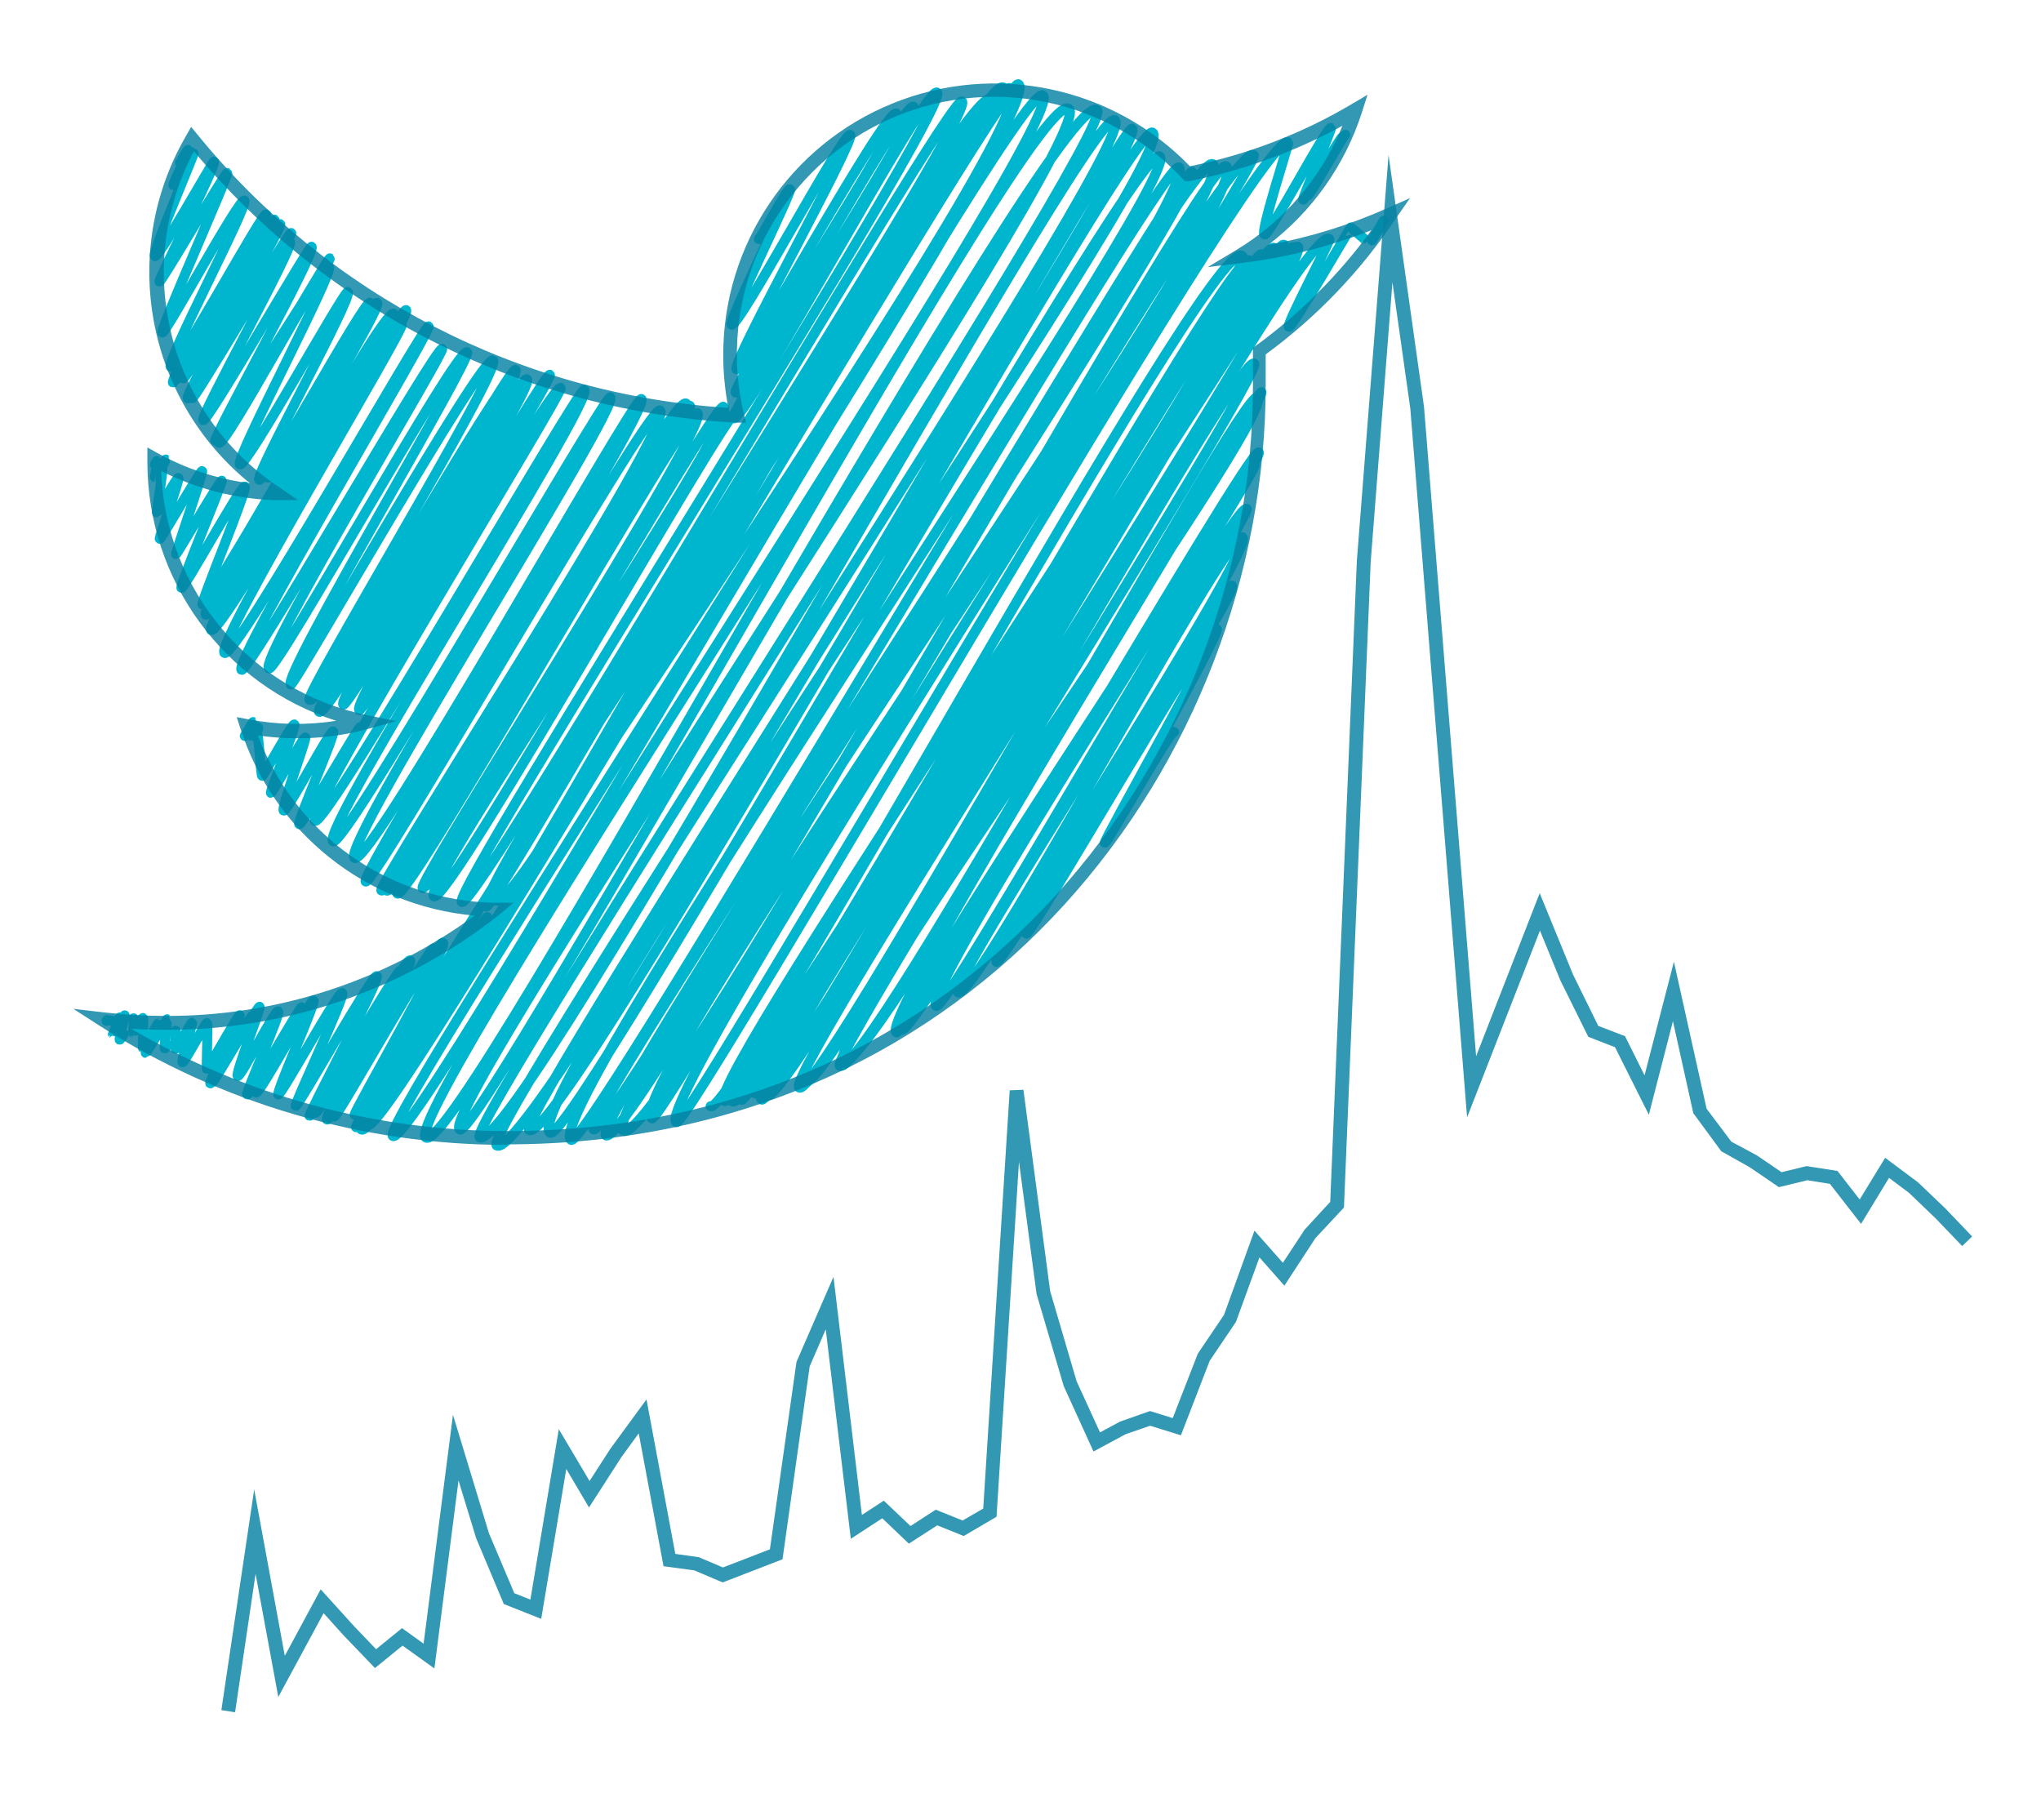
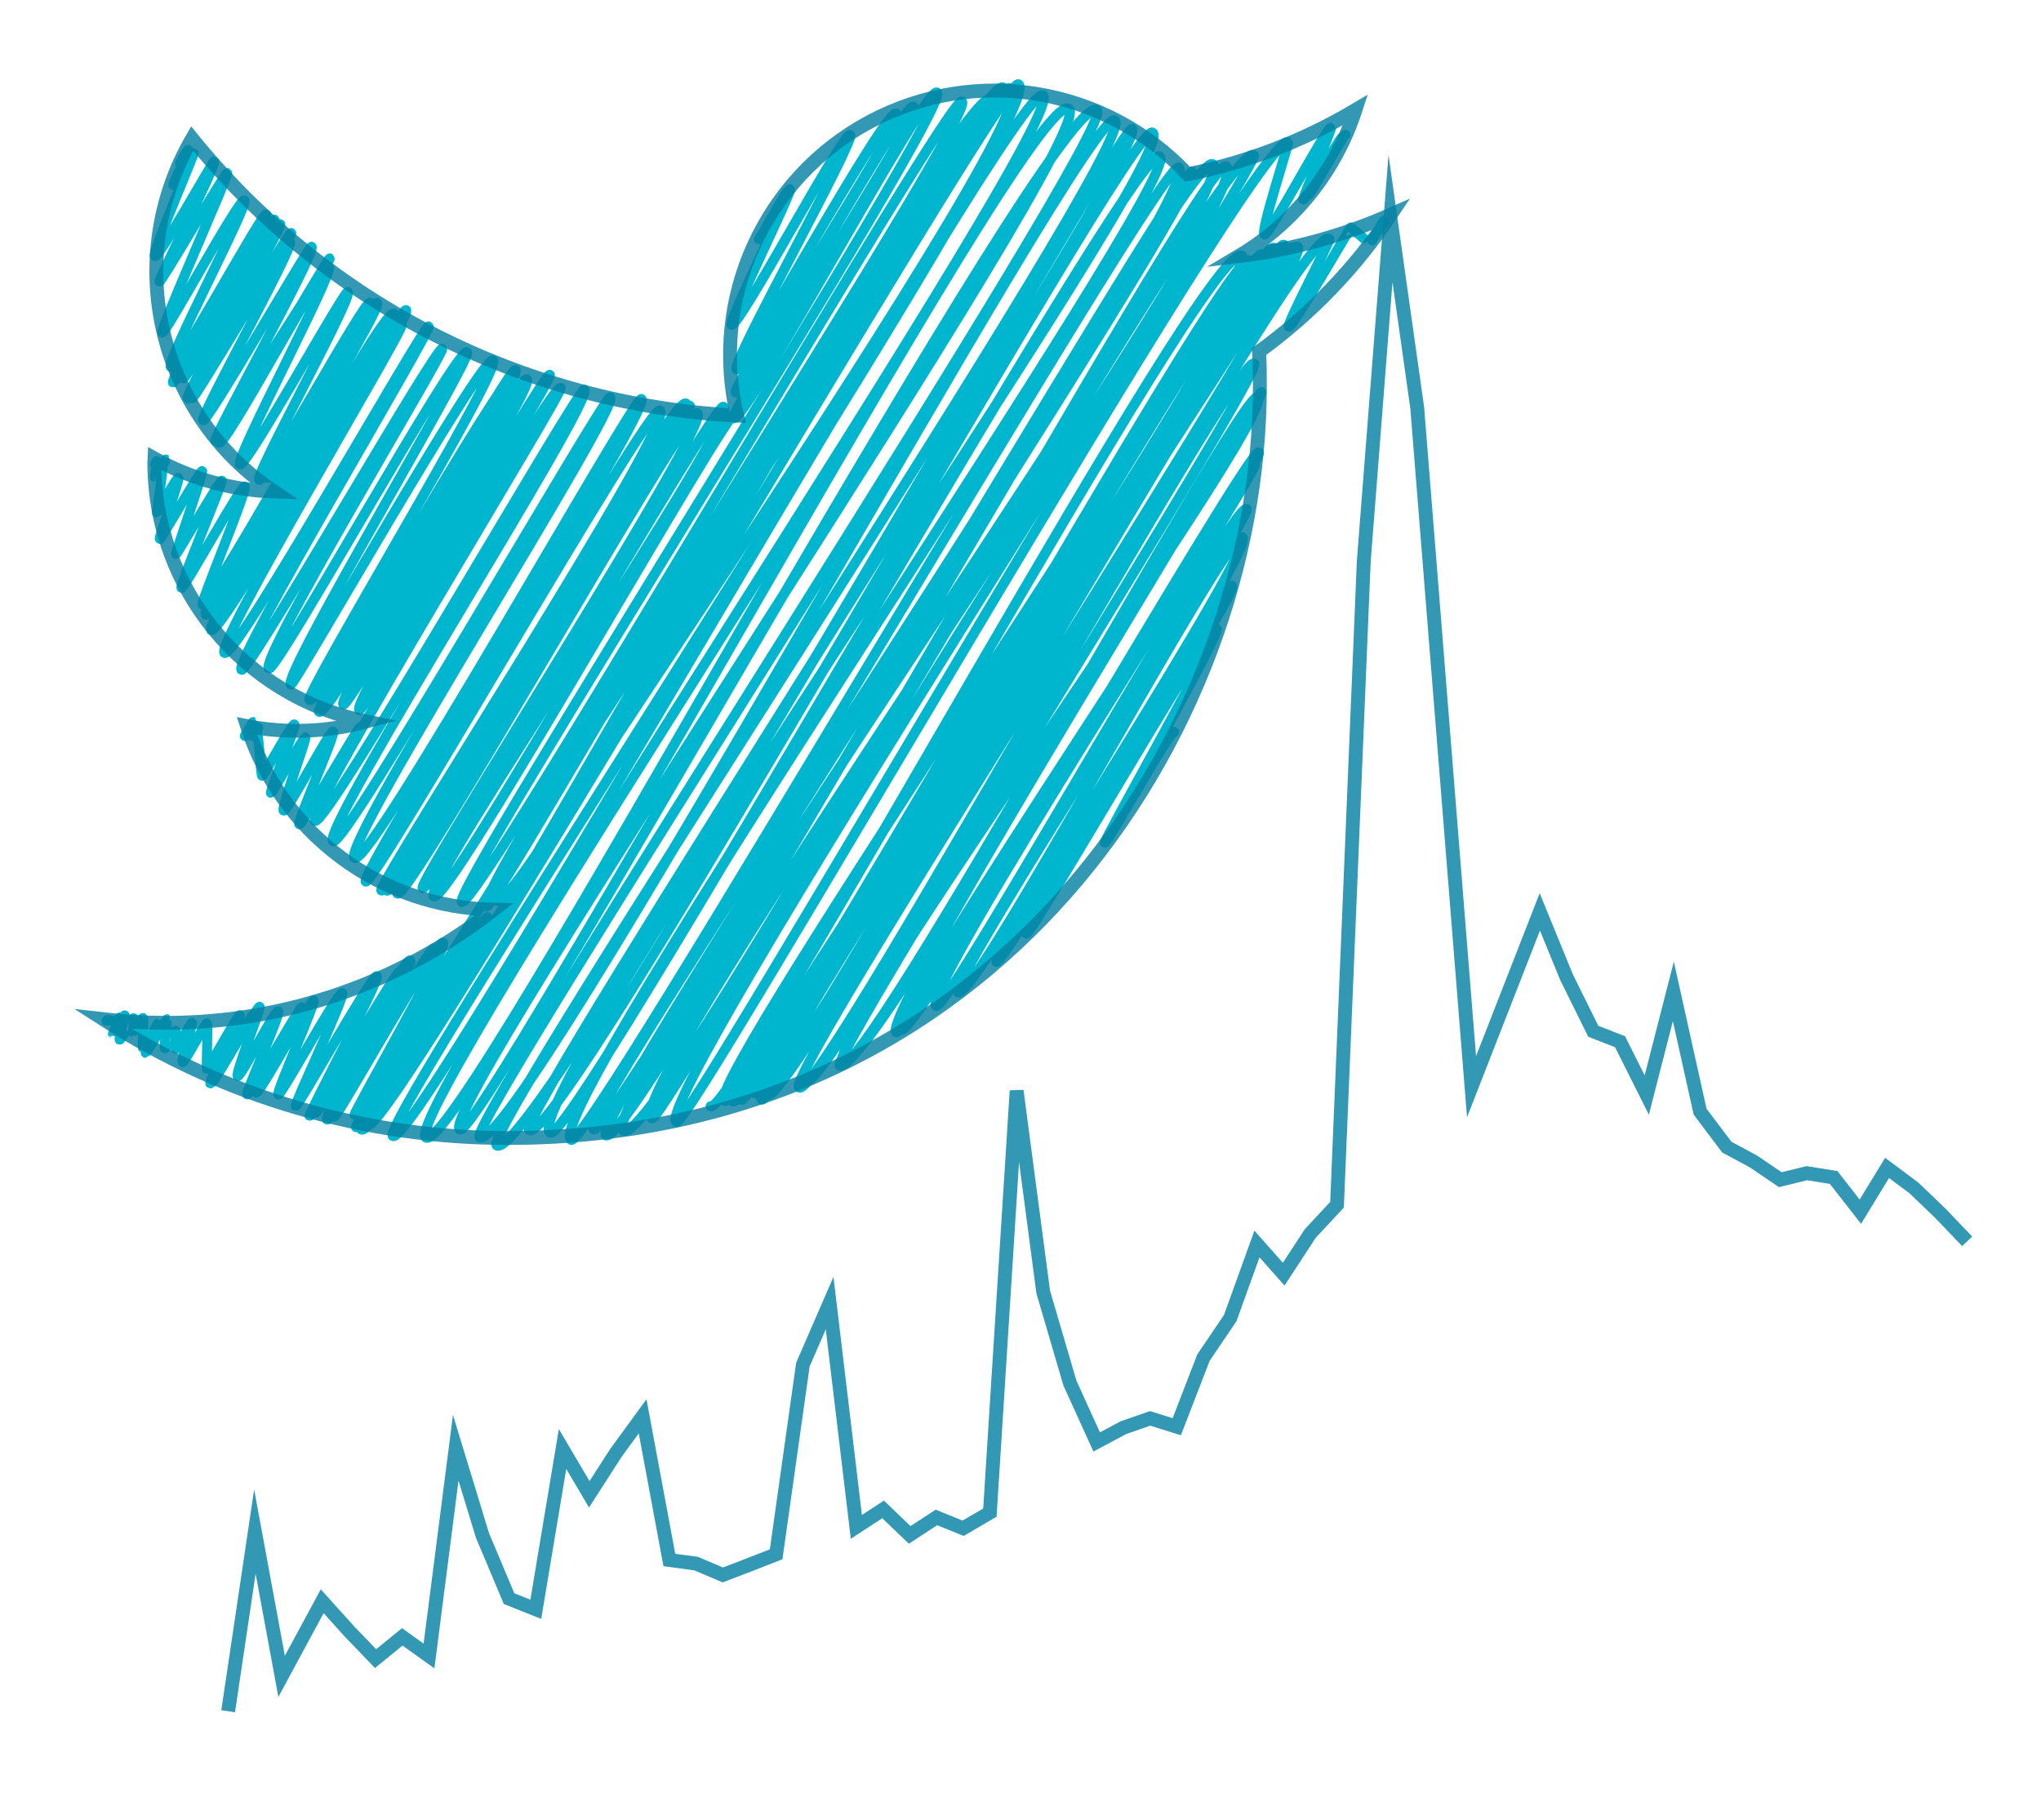
<svg xmlns="http://www.w3.org/2000/svg" id="Layer_1" data-name="Layer 1" viewBox="0 0 147.34 131.34">
  <defs>
-     <style>.cls-1{fill:none;stroke:#00b6cf;stroke-linecap:round;stroke-linejoin:round;stroke-width:0.72px;}.cls-2{fill:#0681a2;opacity:0.82;}</style>
+     <style>.cls-1,.cls-2{fill:none;}.cls-1{stroke:#00b6cf;stroke-linecap:round;stroke-linejoin:round;stroke-width:0.72px;}.cls-2{stroke:#0681a2;stroke-miterlimit:10;opacity:0.82;}</style>
  </defs>
  <g id="path3611">
    <path class="cls-1" d="M19.85,35.27c-.08-.06-5.06,8.47-5.23,8.37s3.29-8.37,3.05-8.52-4.4,7.44-4.57,7.32,3-7.65,2.91-7.74S12.78,40,12.71,40s2-5.95,1.88-6-3,5-3.06,4.9S13,34.57,12.88,34.5,11.38,37,11.33,37s.48-3.16.38-3.22-.14.3-.17.28.44-.88.43-.89-.78,1.27-.79,1.27.19-1.15.15-1.17l-.15.25" />
    <path class="cls-1" d="M26,52.49c-.1-.07-4.22,7.15-4.4,7s2.66-6.56,2.45-6.69-3.35,5.85-3.57,5.71,1.68-5.21,1.56-5.28-2.35,4-2.48,4,1.85-4.84,1.69-4.94S19,56.09,18.92,56s-.25-2.85-.33-2.9-.07.17-.1.15.18-.75.15-.76-.42.71-.44.7.09-1.06.07-1.07l-.6,1" />
    <path class="cls-1" d="M53.23,29.65c-.65-.4-20.85,35.71-21.91,35.05s22.24-34.5,20.9-35.34C51.57,29,31.29,64.59,30.51,64.1c-.5-.32,20.92-33.59,19.84-34.27C49.58,29.35,29.55,65,28.69,64.5c-.45-.28,21.72-34.83,21.11-35.21s-21.25,35.35-21.86,35c-1.2-.75,22.84-34.37,21.59-35.16s-20.88,35.82-22,35.14C27.11,64,48.89,30.41,47.64,29.63c-.8-.5-20.63,34.37-21.24,34S47.15,29.34,46.3,28.8c-.47-.29-19.55,33.84-20.7,33.13S44.91,29.22,44.05,28.68c-.36-.22-19.17,32.59-20,32.05-1.07-.67,19-32,18.13-32.6-.37-.23-18.63,31.63-19.44,31.12S40.79,28.16,40.48,28c-.63-.39-14.18,23.48-14.54,23.26-.75-.47,14.14-24,13.75-24.21S25.21,51.12,24.79,50.86c-.68-.43,14-23,13.25-23.48s-14.12,24.51-15,24C22.43,51,37.6,27.26,37.17,27c-.69-.43-14.36,23.71-14.69,23.5-.7-.43,15.26-23.47,14.74-23.8s-14,24.38-14.88,23.81c-.45-.28,14-24,13.25-24.49S21.21,49.57,21,49.42c-.77-.48,13.19-23.69,12.72-24C33,25,19.94,48.57,19.42,48.25c-.84-.52,12.76-22.91,12.5-23.07-.41-.26-14,23.5-14.48,23.17-.72-.45,13.8-24.6,13.5-24.79S17,47.63,16.21,47.13,29.3,23.63,29,23.45,16,45.91,15.25,45.48,30,22.79,29.31,22.38c-.39-.24-13.52,22.4-13.87,22.19-.66-.41,13.22-21.79,13-21.93-.83-.52-12.94,22.13-13.58,21.73s12.91-22.16,12.37-22.5S19.86,34.8,19.34,34.48s7.75-12.39,7.37-12.63-7.58,13-8,12.79,6.84-13.27,6.39-13.56c-.24-.14-7.34,12.72-7.78,12.44s6.88-14,6.42-14.24-7.46,13-7.93,12.68,8.14-13.19,8-13.31S16,32.07,15.55,31.81c-.23-.15,7.38-13.76,6.94-14-.17-.1-7.52,12.71-7.82,12.52s6.64-12.63,6.26-12.87c-.13-.09-6.9,11.4-7.06,11.3-.43-.27,7.39-11.8,7.15-11.94s-7.11,12.15-7.46,11.93,6.94-12.39,6.67-12.57-6.74,11.27-7,11.13c-.39-.24,6.82-11,6.55-11.17s-6.59,11.45-7,11.2c-.11-.07,7.2-11.4,7.06-11.48s-7.22,11.85-7.35,11.76C12.12,27.33,20,16.26,19.67,16s-6.78,11.58-7.1,11.38,6.91-11.73,6.64-11.9-6.47,11.29-6.88,11,5.66-11.75,5.31-12S11.93,24.16,11.72,24s4.82-11.42,4.69-11.51-4.78,7.92-4.9,7.84,4.18-8.51,3.93-8.66c-.08,0-4,7-4.26,6.82S14.09,11,14,11s-1.38,2.43-1.48,2.37,1.16-2.49,1.07-2.55-.57,1-.59.94" />
    <path class="cls-1" d="M35.18,66.2c-.35-.22-8.95,15.49-9.48,15.16-.17-.11,8.69-14.55,8.51-14.66-.38-.24-8.1,14.09-8.61,13.77-.14-.09,6.84-12.14,6.38-12.42s-7.65,12.67-7.84,12.54c-.43-.26,7.55-11.92,7.19-12.14S24,81,23.61,80.81s6.44-11.23,6-11.49-6.46,11.2-6.85,11c-.12-.07,6.54-10,6.15-10.26-.24-.15-6.43,10.58-6.56,10.49s5.14-9.91,4.85-10.09-5.7,9.46-5.85,9.37,3.63-8,3.35-8.15S20.26,79.15,20.09,79s2.73-6.67,2.55-6.79-3.91,6.8-4.15,6.65,3.41-6.08,3.29-6.15S18,79.11,17.85,79s2.44-5.82,2.23-6-2.71,4.8-2.92,4.67,1.7-4.91,1.58-5-3.3,5.49-3.4,5.43,3-4.74,2.9-4.81-2.95,5-3.06,4.91,2.23-4.86,2.13-4.92S15,77.2,14.94,77.17s.09-3.26,0-3.32-1.64,2.89-1.76,2.82.75-2.82.68-2.85-1.08,1.94-1.17,1.88,0-1.29,0-1.3-.71,1.32-.79,1.27.19-2.09.17-2.1S10.57,76,10.52,76s1.28-2,1.25-2.07-1.16,2-1.22,1.95.91-2,.87-2-1.06,1.78-1.1,1.76.06-2.13,0-2.16-.66,1.1-.68,1.09,0-1.06,0-1.07-.94,1.57-1,1.55S9,73.32,9,73.29s-.84,1.37-.85,1.36.52-1.2.5-1.21-.19.32-.2.31l-.71-.13-.05.07" />
    <path class="cls-1" d="M97.12,9.73c-.11-.08-2.57,4.5-2.74,4.39S97,10,96.88,9.93s-2.7,4.54-2.8,4.48,2.09-5.12,2-5.17c-.27-.17-4.49,7.88-4.8,7.68s1.79-6.6,1.72-6.65C91.06,9,49.71,81.56,48.83,81,46.77,79.72,91.25,11.66,90.51,11.2,88.32,9.83,47.9,81.26,47.06,80.73,44.4,79.07,91.2,13.68,88.51,12,86.93,11,47.61,83.24,45,81.61,42.6,80.1,90,13.4,87.55,11.85c-2-1.25-41.87,71.31-43.81,70.1C42.37,81.1,87.36,13.22,86.05,12.4c-.82-.51-41.93,69.91-43.2,69.12S87.27,13.43,85.1,12.08c-1.2-.76-42.65,71-43.87,70.2-2.58-1.61,44.47-69.72,42.49-71-1.82-1.13-42.39,71.51-44,70.48C36.89,80.05,85.53,11,83.2,9.57c-1.54-1-42.66,73.45-45,72-1.16-.73,45-71.36,43.52-72.28-.8-.49-43.23,75-45.86,73.39-1.38-.86,46.69-72.73,44.62-74C78.58,7.47,37.3,83.75,34.62,82.08,33.5,81.38,80.85,9,79.19,7.94c-2.81-1.76-44.52,74.5-46,73.59C31.26,80.31,79.6,9.39,77.15,7.85c-2.84-1.77-44,75.78-46.4,74.26C28.59,80.76,77.48,8.26,75.28,6.88,73.42,5.71,30.09,83.06,28.36,82,27.09,81.18,76,7.61,73.52,6.08c-1.1-.69-45.43,76.06-46.94,75.11C25.36,80.43,76,8.23,73,6.39S28,82.69,26.09,81.53C23.3,79.79,74,7.3,72.43,6.32,70.41,5.06,38,66.44,35.76,65,33.7,63.73,72.51,7.74,71.54,7.14c-2-1.28-35.81,58.68-36.43,58.3C33.8,64.62,70.7,8.1,69.44,7.32c-.91-.57-35,58.46-36.1,57.78-.93-.58,35.55-57.64,34.3-58.42-.83-.52-13.89,24-14.69,23.51-.51-.32,13.78-22,13-22.49S53.56,28.62,53.11,28.34,65.44,8.65,64.71,8.19,53.47,26.84,53.17,26.66c-.48-.3,8.66-16.63,8.2-16.92s-8.06,14-8.56,13.7c-.3-.18,4.42-9.66,4.22-9.78s-2.16,3.66-2.25,3.6" />
    <path class="cls-1" d="M99.89,15.93s-1,1.69-1,1.67-1.34-1.16-1.37-1.18-4.26,7.3-4.48,7.17,3.06-6.27,2.93-6.35c-2.2-1.37-36.59,62.32-38.28,61.26-1.28-.79,37.42-59.81,36-60.7-1-.65-36.75,62.2-38.27,61.25C53.68,78,94.24,18.35,93.43,17.84,91.67,16.75,56,80,55,79.37,52.73,78,93.8,18.4,93.14,18c-1.36-.85-36.28,62.42-38.24,61.2-.85-.53,38.47-61.1,37.79-61.53-1.3-.81-35.82,62.73-38.25,61.22-1.57-1,39.36-59.83,37.53-61-1.68-1.05-37.56,62-38.43,61.5S93.1,19.6,91.09,18.35c-1.23-.77-36.48,62.24-38.22,61.15-.69-.43,39.57-59.3,37.32-60.71-1.56-1-36.21,61.73-37.9,60.67s38.92-60,37.37-61C87.3,17,52.83,80.81,51.3,79.85" />
    <path class="cls-1" d="M84.76,52.83c-.27-.17-4.83,8.06-5,8s8.44-15.21,8.08-15.44c-.51-.32-13.43,22.21-13.75,22-.8-.5,15.56-24.68,14.84-25.12-.28-.18-16.47,27.47-17,27.16S90.76,39.45,89.69,38.78,70.39,72.4,69.16,71.63c-.88-.55,21.39-34.56,20.84-34.9-1-.59-21.6,36.39-22.42,35.88-1.32-.83,23.43-38.77,23-39.06C89.67,33,66.17,75,65.08,74.32S91.55,33.08,90.87,32.65,65.59,75.06,64.71,74.51c-1.43-.89,26.85-45.89,26.35-46.2S62.83,77.76,60.91,76.56c-1.75-1.09,31.51-46.84,29.86-47.88C89.67,28,62.51,78.1,60.62,76.92c-.81-.5,30.72-50.18,29.92-50.68-1.31-.82-30.75,52.87-32.4,51.84" />
  </g>
-   <polygon class="cls-2" points="16.97 123.59 15.98 123.44 18.35 107.51 20.56 119.52 23.15 114.72 25.56 117.38 27.15 119.04 29.02 117.52 30.58 118.64 32.7 102.12 35.3 110.68 37.13 115 38.29 115.46 40.34 103.16 42.56 106.9 44.05 104.59 46.67 101.01 48.75 112.16 50.45 112.4 52.19 113.14 55.58 111.83 57.5 98.3 60.17 92.16 62.22 109.35 63.8 108.32 65.73 110.15 67.55 108.97 69.49 109.75 70.98 108.89 72.89 78.7 73.88 78.66 75.81 93.19 77.72 99.7 79.41 103.39 80.86 102.61 83.02 101.85 84.66 102.36 86.47 97.71 88.36 94.91 90.56 88.83 92.61 91.15 94.18 88.76 96.03 86.75 97.95 40.5 100.24 11.18 102.8 29.37 106.56 76.24 111.15 64.47 113.56 70.35 115.38 74.05 117.31 74.79 118.72 77.62 120.84 69.42 123.2 80.03 124.99 82.41 126.82 83.39 128.61 84.61 130.42 84.17 132.65 84.52 134.25 86.58 136.09 83.57 138.46 85.34 140.43 87.22 142.37 89.25 141.65 89.94 139.72 87.93 137.81 86.1 136.37 85.02 134.35 88.34 132.1 85.45 130.47 85.19 128.42 85.69 126.31 84.25 124.26 83.1 122.24 80.35 120.77 73.71 119.03 80.46 116.59 75.59 114.66 74.84 112.64 70.76 111.17 67.17 105.91 80.65 101.81 29.48 100.52 20.37 98.95 40.56 97.02 87.16 94.96 89.37 92.72 92.8 90.92 90.76 89.22 95.42 87.33 98.22 85.25 103.6 83.03 102.91 81.26 103.52 78.94 104.77 76.79 100.05 74.83 93.4 73.56 83.85 71.94 109.48 69.57 110.87 67.66 110.1 65.61 111.42 63.69 109.59 61.42 111.07 59.61 95.95 58.45 98.63 56.49 112.55 52.17 114.22 50.12 113.35 47.9 113.05 46.11 103.46 44.87 105.16 42.52 108.81 40.88 106.03 39.07 116.85 36.37 115.78 34.37 111.02 33.1 106.86 31.36 120.43 29.06 118.78 27.07 120.4 24.82 118.06 23.36 116.44 20.09 122.49 18.45 113.6 16.97 123.59" />
-   <path class="cls-2" d="M36.65,82.64h0A54.61,54.61,0,0,1,7.13,74L5.3,72.82l2.16.25a39,39,0,0,0,4.49.26,37.55,37.55,0,0,0,22.31-7.24A19.58,19.58,0,0,1,17.35,52.56l-.26-.8.83.16a18.57,18.57,0,0,0,6.35.11A19.62,19.62,0,0,1,10.64,33.37l0-1.07.71.39a18.49,18.49,0,0,0,6.69,2.19A19.61,19.61,0,0,1,13.44,9.79l.36-.63.46.56A53.83,53.83,0,0,0,52.58,29.44a20.09,20.09,0,0,1-.37-3.81A19.6,19.6,0,0,1,85.9,12,37.36,37.36,0,0,0,97.59,7.51l1.13-.67-.4,1.26a19.54,19.54,0,0,1-6.77,9.58A37.56,37.56,0,0,0,100.21,15l1.58-.7-1,1.43a38.88,38.88,0,0,1-9.42,9.85c0,.74,0,1.48,0,2.22,0,26.94-20.5,54.8-54.8,54.8ZM9.48,74.26a53.65,53.65,0,0,0,27.17,7.38c33.68,0,53.8-27.35,53.8-53.8,0-.82,0-1.63,0-2.44l0-.27L90.6,25A38.11,38.11,0,0,0,99,16.62,38.53,38.53,0,0,1,89.51,19l-2.32.28,2-1.2a18.66,18.66,0,0,0,7.72-9,38.81,38.81,0,0,1-11.09,4l-.28,0-.19-.2A18.58,18.58,0,0,0,53.7,29.86l.15.65-.67,0A54.88,54.88,0,0,1,14,10.92,18.62,18.62,0,0,0,20.06,35.1l1.45,1-1.75,0A19.63,19.63,0,0,1,11.64,34a18.63,18.63,0,0,0,14.9,17.63l2.08.42-2,.55a19.46,19.46,0,0,1-8,.48A18.58,18.58,0,0,0,35.66,65.16l1.41,0L36,66.06a38.56,38.56,0,0,1-24,8.27C11.12,74.33,10.3,74.31,9.48,74.26Z" />
+   <polyline class="cls-2" points="16.47 123.52 18.4 110.55 20.33 121 23.26 115.58 25.18 117.71 27.11 119.72 29.04 118.15 30.97 119.53 32.9 104.5 34.83 110.83 36.75 115.39 38.68 116.16 40.61 104.59 42.54 107.86 44.47 104.86 46.39 102.23 48.32 112.6 50.25 112.86 52.18 113.68 54.11 112.94 56.03 112.19 57.96 98.5 59.89 94.06 61.82 110.21 63.75 108.95 65.67 110.79 67.6 109.53 69.53 110.31 71.46 109.18 73.39 78.73 75.31 93.26 77.24 99.84 79.17 104.08 81.1 103.05 83.03 102.38 84.95 102.98 86.88 97.99 88.81 95.14 90.74 89.79 92.67 91.97 94.59 89.03 96.52 86.96 98.45 40.52 100.38 15.77 102.31 29.44 106.23 78.44 111.16 65.82 113.09 70.54 115.02 74.44 116.95 75.19 118.88 79.04 120.8 71.56 122.73 80.24 124.66 82.8 126.59 83.84 128.52 85.15 130.44 84.68 132.37 84.99 134.3 87.46 136.23 84.3 138.16 85.74 140.08 87.58 142.01 89.6" />
+   <path id="path3611-2" data-name="path3611" class="cls-2" d="M36.65,82.14c35.1,0,54.3-29.08,54.3-54.3,0-.82,0-1.65-.06-2.46a38.75,38.75,0,0,0,9.52-9.89,38,38,0,0,1-11,3A19.15,19.15,0,0,0,97.85,7.94a38.26,38.26,0,0,1-12.12,4.64A19.09,19.09,0,0,0,53.21,30,54.19,54.19,0,0,1,13.87,10a19.11,19.11,0,0,0,5.91,25.48,19,19,0,0,1-8.64-2.39,1.93,1.93,0,0,0,0,.24A19.09,19.09,0,0,0,26.45,52.08a19.18,19.18,0,0,1-8.62.33A19.09,19.09,0,0,0,35.65,65.66,38.28,38.28,0,0,1,12,73.83a40.15,40.15,0,0,1-4.55-.26,54,54,0,0,0,29.25,8.57" />
</svg>
